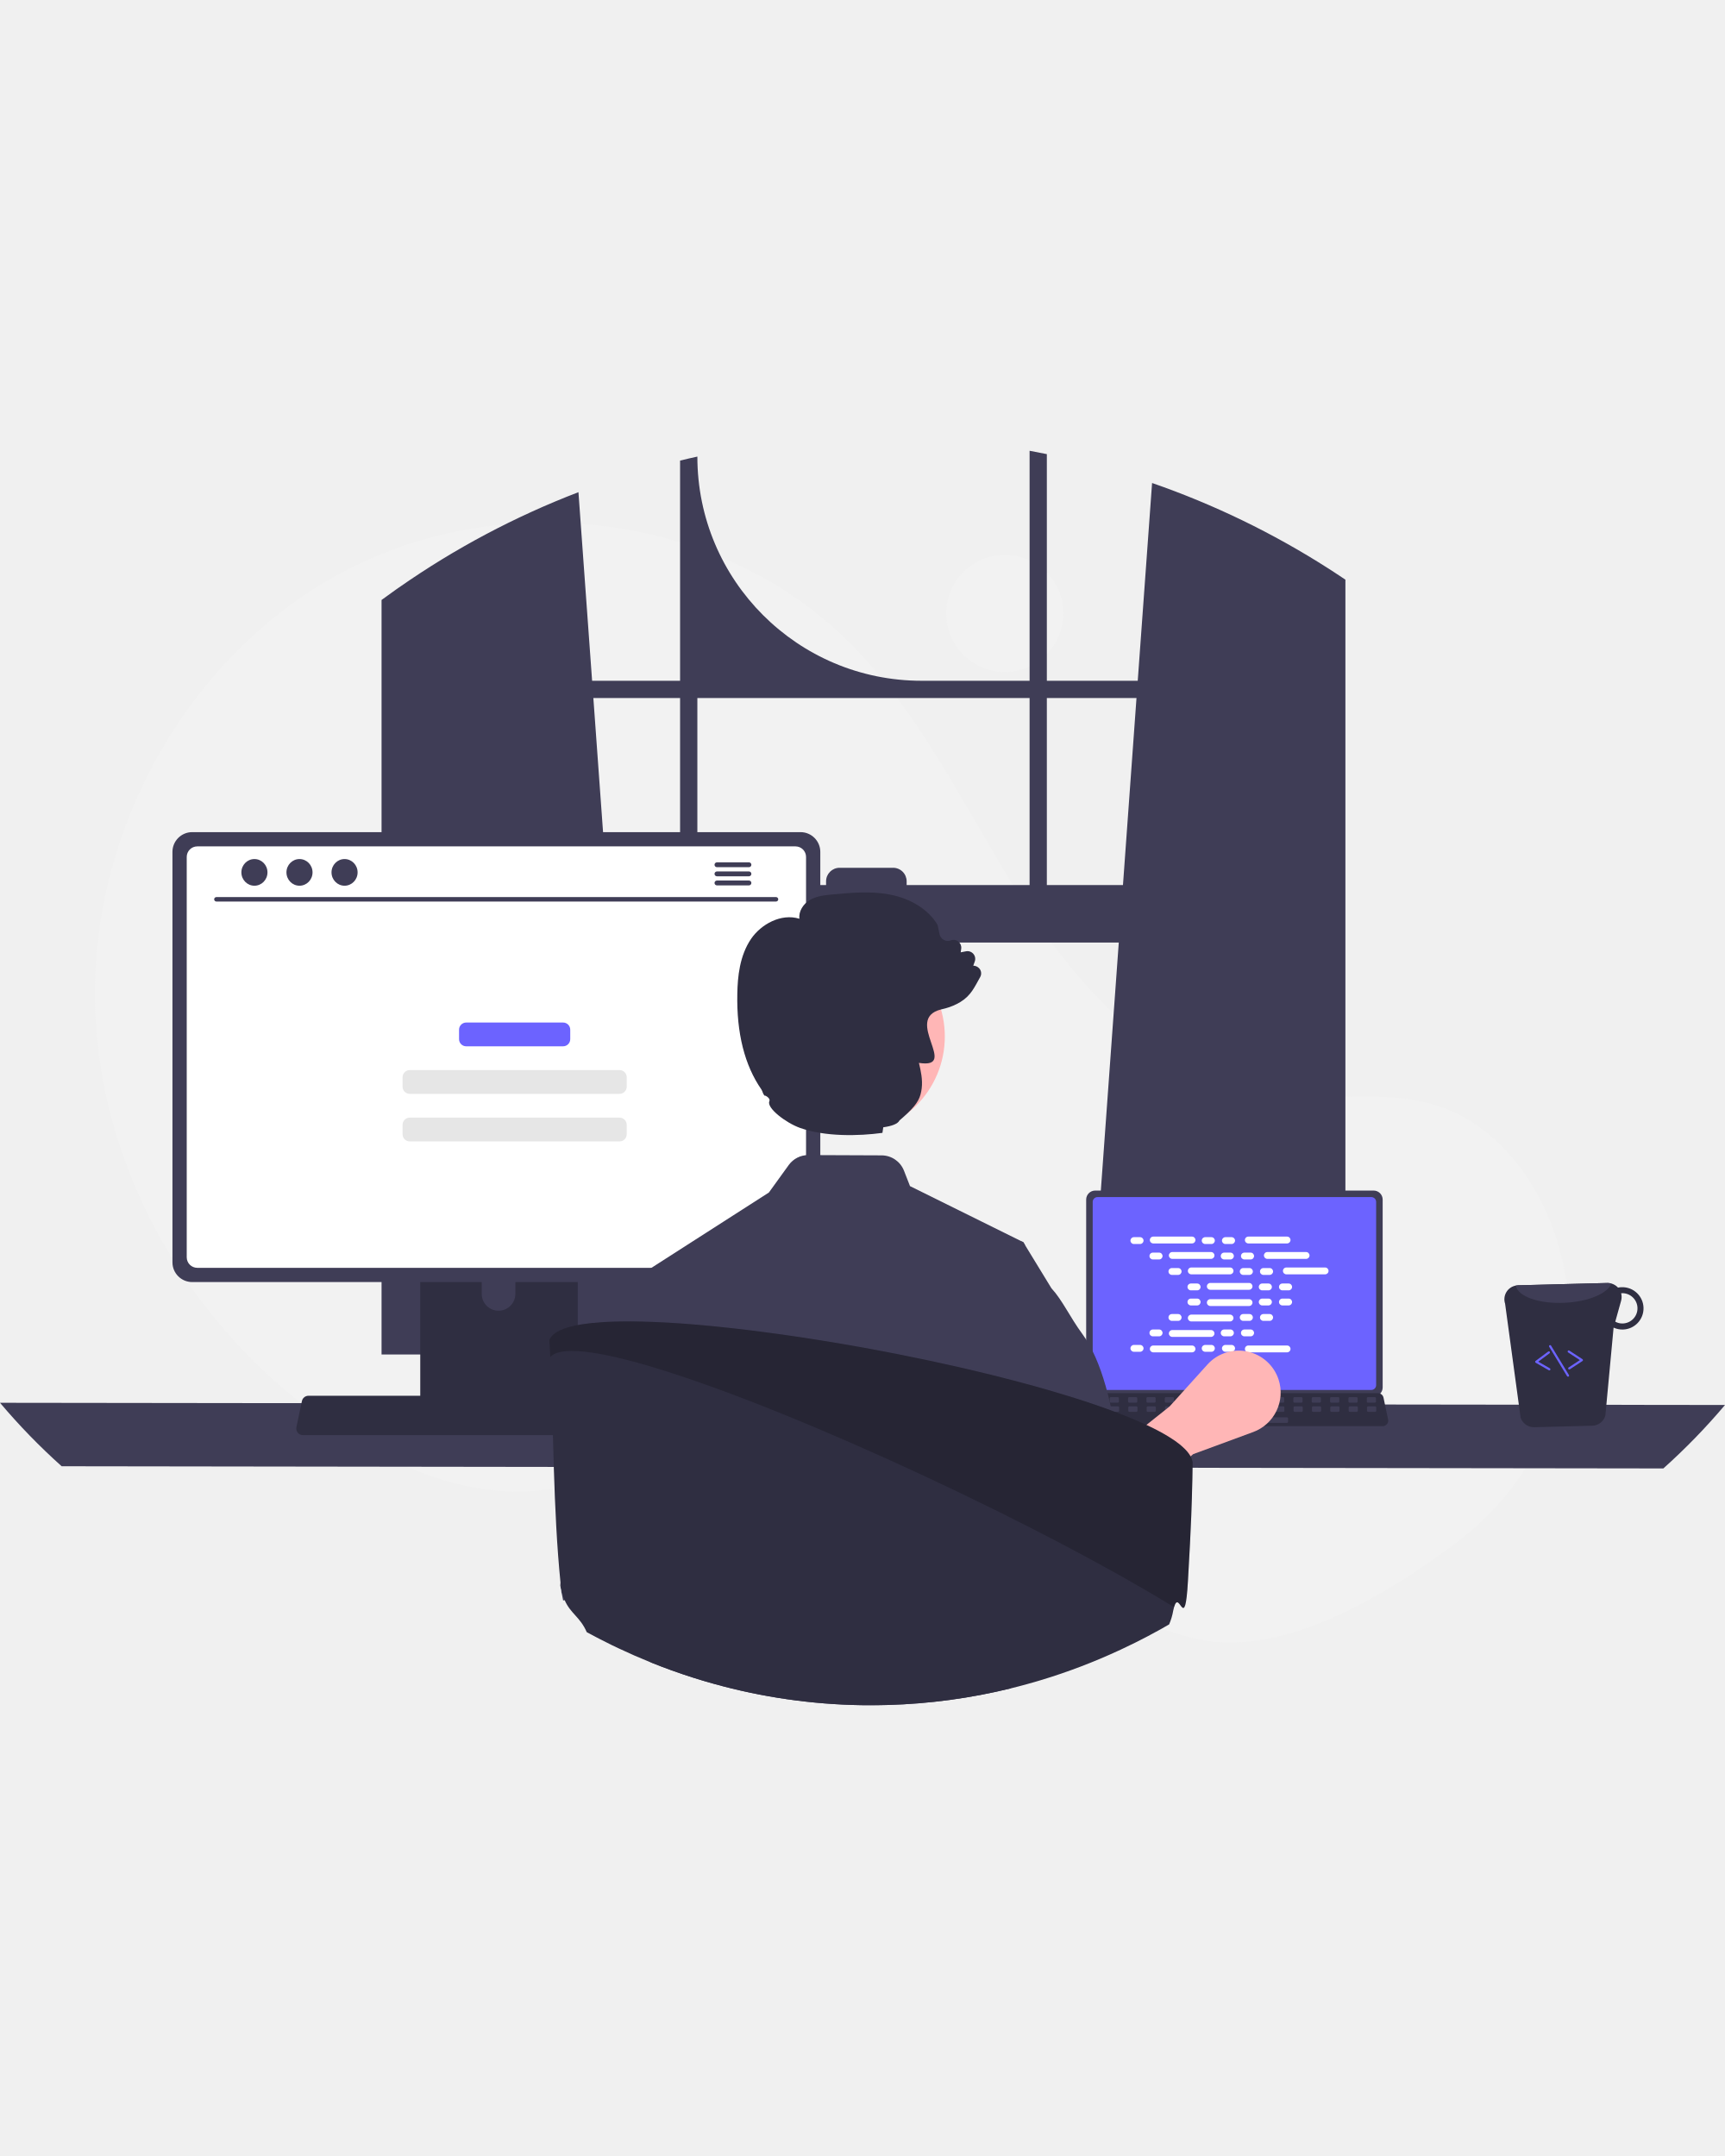
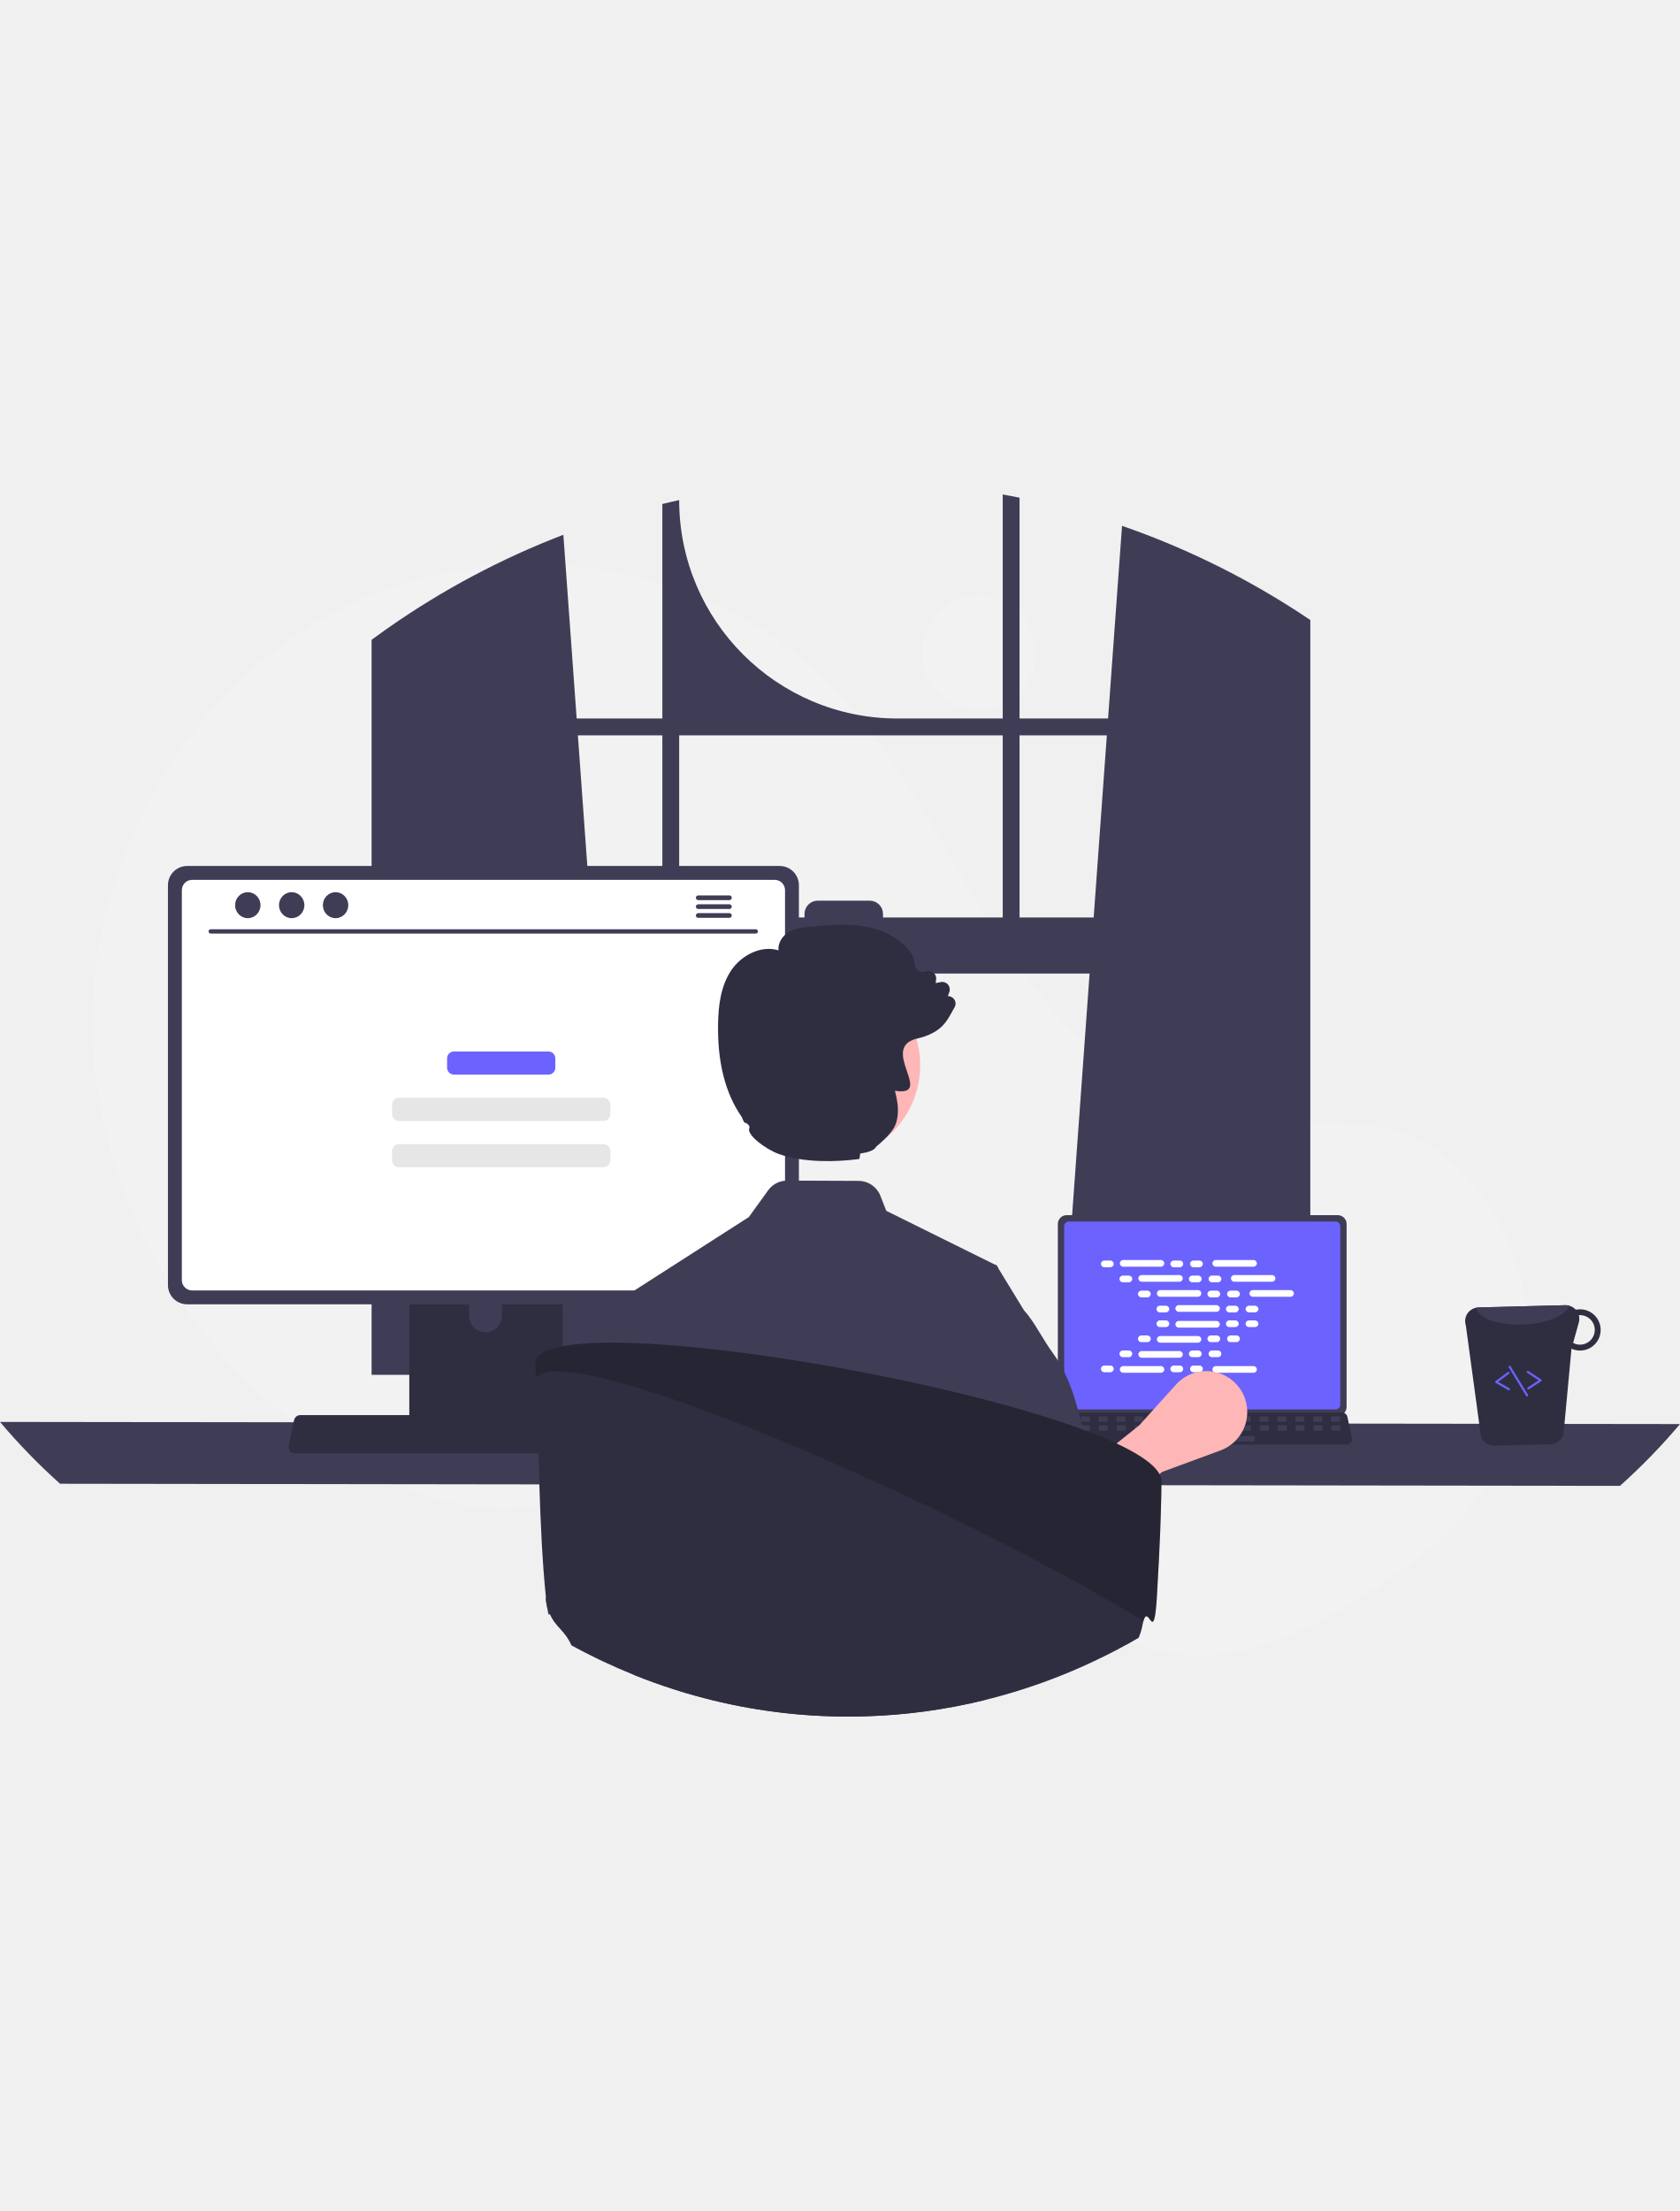
- <svg xmlns="http://www.w3.org/2000/svg" data-name="Layer 1" width="400" height="500" viewBox="0 0 786.82 572.258">
+ <svg xmlns="http://www.w3.org/2000/svg" data-name="Layer 1" width="380" height="500" viewBox="0 0 786.82 572.258">
  <circle cx="458.321" cy="74.182" r="26.701" fill="#f2f2f2" />
  <path d="M872.038,661.023c39.688-30.229,58.644-81.025,46.776-129.482q-.442-1.806-.934-3.604c-7.867-28.763-27.332-56.101-55.7-65.291-23.82-7.717-49.82-1.783-74.669-4.851-48.781-6.024-86.601-45.494-113.211-86.819-26.611-41.325-47.062-87.583-82.422-121.724-58.285-56.275-153.362-68.391-225.627-31.76C293.987,254.121,247.955,335.391,249.918,416.386c1.963,80.995,50.046,158.432,119.875,199.517,25.652,15.093,55.321,25.785,84.848,22.044,25.62-3.246,48.899-17.013,74.399-21.1,40.091-6.426,79.927,11.701,114.603,32.824,34.676,21.123,68.17,46.16,107.574,55.952C789.478,715.131,836.881,687.801,872.038,661.023Z" transform="translate(-206.59 -163.8711)" fill="#f2f2f2" />
  <path d="M815.016,219.191c-.87-.58-1.75-1.13-2.62-1.69a380.24,380.24,0,0,0-80.31-38.93l-6.54,90.22h-41.46v-103.39c-2.61-.54-5.24-1.05-7.87-1.53v104.92H626.946A102.27,102.27,0,0,1,524.676,166.521v-0c-2.64.57-5.26,1.18-7.88,1.83v100.44h-40.13l-6.23-86.03a380.858,380.858,0,0,0-81.94,43.53c-.44.3-.88.61-1.31.91-2.21,1.55-4.39,3.13-6.56,4.73v344.19h118.27l-2.09-28.95-11.5-158.95h231.59l-11.5,158.95-2.09,28.95h116.96v-353.45Q817.656,220.901,815.016,219.191Zm-298.22,142.78h-33.39l-6.17-85.3h39.56Zm159.42,0h-56.08v-1.69a6.18,6.18,0,0,0-6.19-6.18h-24.38a6.178,6.178,0,0,0-6.18,6.18v1.69h-58.71v-85.3h151.54Zm7.87,0v-85.3h40.89l-6.17,85.3Z" transform="translate(-206.59 -163.8711)" fill="#3f3d56" />
  <path d="M206.59,598.162a289.003,289.003,0,0,0,28.12,28.95l730.58,1a289.003,289.003,0,0,0,28.12-28.95Z" transform="translate(-206.59 -163.8711)" fill="#3f3d56" />
  <path d="M702.02,505.462v85.704a4.122,4.122,0,0,0,4.119,4.119H833.143a4.122,4.122,0,0,0,4.119-4.119v-85.704a4.124,4.124,0,0,0-4.119-4.115H706.139A4.124,4.124,0,0,0,702.02,505.462Z" transform="translate(-206.59 -163.8711)" fill="#3f3d56" />
  <path d="M704.999,506.529V590.109a2.205,2.205,0,0,0,2.201,2.201H832.086a2.205,2.205,0,0,0,2.201-2.201V506.529a2.206,2.206,0,0,0-2.201-2.206H707.201A2.206,2.206,0,0,0,704.999,506.529Z" transform="translate(-206.59 -163.8711)" fill="#6c63ff" />
  <path d="M699.364,607.881a2.47,2.47,0,0,0,1.943.93H837.299a2.502,2.502,0,0,0,2.446-3.016l-2.111-10.027a2.507,2.507,0,0,0-1.558-1.818,2.425,2.425,0,0,0-.888-.168H703.41a2.424,2.424,0,0,0-.888.168,2.507,2.507,0,0,0-1.558,1.818l-2.111,10.027A2.501,2.501,0,0,0,699.364,607.881Z" transform="translate(-206.59 -163.8711)" fill="#2f2e41" />
  <rect x="830.034" y="595.588" width="4.188" height="2.513" rx="0.488" transform="translate(1457.666 1029.819) rotate(-180)" fill="#3f3d56" />
  <rect x="821.657" y="595.588" width="4.188" height="2.513" rx="0.488" transform="translate(1440.912 1029.819) rotate(-180)" fill="#3f3d56" />
  <rect x="813.28" y="595.588" width="4.188" height="2.513" rx="0.488" transform="translate(1424.158 1029.819) rotate(-180)" fill="#3f3d56" />
  <rect x="804.903" y="595.588" width="4.188" height="2.513" rx="0.488" transform="translate(1407.404 1029.819) rotate(-180)" fill="#3f3d56" />
  <rect x="796.526" y="595.588" width="4.188" height="2.513" rx="0.488" transform="translate(1390.65 1029.819) rotate(-180)" fill="#3f3d56" />
  <rect x="788.149" y="595.588" width="4.188" height="2.513" rx="0.488" transform="translate(1373.896 1029.819) rotate(-180)" fill="#3f3d56" />
  <rect x="779.772" y="595.588" width="4.188" height="2.513" rx="0.488" transform="translate(1357.142 1029.819) rotate(-180)" fill="#3f3d56" />
  <rect x="771.395" y="595.588" width="4.188" height="2.513" rx="0.488" transform="translate(1340.388 1029.819) rotate(-180)" fill="#3f3d56" />
  <rect x="763.018" y="595.588" width="4.188" height="2.513" rx="0.488" transform="translate(1323.634 1029.819) rotate(-180)" fill="#3f3d56" />
  <rect x="754.641" y="595.588" width="4.188" height="2.513" rx="0.488" transform="translate(1306.88 1029.819) rotate(-180)" fill="#3f3d56" />
  <rect x="746.264" y="595.588" width="4.188" height="2.513" rx="0.488" transform="translate(1290.126 1029.819) rotate(-180)" fill="#3f3d56" />
  <rect x="737.887" y="595.588" width="4.188" height="2.513" rx="0.488" transform="translate(1273.372 1029.819) rotate(-180)" fill="#3f3d56" />
  <rect x="729.51" y="595.588" width="4.188" height="2.513" rx="0.488" transform="translate(1256.618 1029.819) rotate(-180)" fill="#3f3d56" />
  <rect x="721.133" y="595.588" width="4.188" height="2.513" rx="0.488" transform="translate(1239.865 1029.819) rotate(-180)" fill="#3f3d56" />
  <rect x="712.756" y="595.588" width="4.188" height="2.513" rx="0.488" transform="translate(1223.111 1029.819) rotate(-180)" fill="#3f3d56" />
  <rect x="704.379" y="595.588" width="4.188" height="2.513" rx="0.488" transform="translate(1206.357 1029.819) rotate(-180)" fill="#3f3d56" />
  <rect x="830.133" y="599.777" width="4.188" height="2.513" rx="0.488" transform="translate(1457.864 1038.196) rotate(-180)" fill="#3f3d56" />
  <rect x="821.756" y="599.777" width="4.188" height="2.513" rx="0.488" transform="translate(1441.11 1038.196) rotate(-180)" fill="#3f3d56" />
  <rect x="813.379" y="599.777" width="4.188" height="2.513" rx="0.488" transform="translate(1424.356 1038.196) rotate(-180)" fill="#3f3d56" />
  <rect x="805.002" y="599.777" width="4.188" height="2.513" rx="0.488" transform="translate(1407.602 1038.196) rotate(-180)" fill="#3f3d56" />
  <rect x="796.625" y="599.777" width="4.188" height="2.513" rx="0.488" transform="translate(1390.848 1038.196) rotate(-180)" fill="#3f3d56" />
  <rect x="788.248" y="599.777" width="4.188" height="2.513" rx="0.488" transform="translate(1374.094 1038.196) rotate(-180)" fill="#3f3d56" />
  <rect x="779.871" y="599.777" width="4.188" height="2.513" rx="0.488" transform="translate(1357.34 1038.196) rotate(-180)" fill="#3f3d56" />
  <rect x="771.494" y="599.777" width="4.188" height="2.513" rx="0.488" transform="translate(1340.586 1038.196) rotate(-180)" fill="#3f3d56" />
  <rect x="763.117" y="599.777" width="4.188" height="2.513" rx="0.488" transform="translate(1323.832 1038.196) rotate(-180)" fill="#3f3d56" />
  <rect x="754.74" y="599.777" width="4.188" height="2.513" rx="0.488" transform="translate(1307.078 1038.196) rotate(-180)" fill="#3f3d56" />
  <rect x="746.363" y="599.777" width="4.188" height="2.513" rx="0.488" transform="translate(1290.324 1038.196) rotate(-180)" fill="#3f3d56" />
  <rect x="737.986" y="599.777" width="4.188" height="2.513" rx="0.488" transform="translate(1273.57 1038.196) rotate(-180)" fill="#3f3d56" />
  <rect x="729.609" y="599.777" width="4.188" height="2.513" rx="0.488" transform="translate(1256.816 1038.196) rotate(-180)" fill="#3f3d56" />
  <rect x="721.232" y="599.777" width="4.188" height="2.513" rx="0.488" transform="translate(1240.062 1038.196) rotate(-180)" fill="#3f3d56" />
  <rect x="712.855" y="599.777" width="4.188" height="2.513" rx="0.488" transform="translate(1223.309 1038.196) rotate(-180)" fill="#3f3d56" />
  <rect x="704.478" y="599.777" width="4.188" height="2.513" rx="0.488" transform="translate(1206.555 1038.196) rotate(-180)" fill="#3f3d56" />
  <rect x="760.604" y="604.803" width="33.508" height="2.513" rx="0.488" transform="translate(1348.126 1048.248) rotate(-180)" fill="#3f3d56" />
  <rect x="515.631" y="358.737" width="5.966" height="3.122" rx="1.561" fill="#fff" />
  <rect x="548.154" y="358.737" width="5.966" height="3.122" rx="1.561" fill="#fff" />
  <rect x="557.369" y="358.737" width="5.966" height="3.122" rx="1.561" fill="#fff" />
  <rect x="524.477" y="358.477" width="20.796" height="3.122" rx="1.561" fill="#fff" />
  <rect x="567.841" y="358.477" width="20.796" height="3.122" rx="1.561" fill="#fff" />
  <rect x="524.304" y="365.784" width="5.966" height="3.122" rx="1.561" fill="#fff" />
  <rect x="556.827" y="365.784" width="5.966" height="3.122" rx="1.561" fill="#fff" />
  <rect x="566.042" y="365.784" width="5.966" height="3.122" rx="1.561" fill="#fff" />
  <rect x="533.15" y="365.523" width="20.796" height="3.122" rx="1.561" fill="#fff" />
  <rect x="576.514" y="365.523" width="20.796" height="3.122" rx="1.561" fill="#fff" />
  <rect x="532.977" y="372.83" width="5.966" height="3.122" rx="1.561" fill="#fff" />
  <rect x="565.5" y="372.83" width="5.966" height="3.122" rx="1.561" fill="#fff" />
  <rect x="574.715" y="372.83" width="5.966" height="3.122" rx="1.561" fill="#fff" />
  <rect x="541.823" y="372.57" width="20.796" height="3.122" rx="1.561" fill="#fff" />
  <rect x="585.187" y="372.57" width="20.796" height="3.122" rx="1.561" fill="#fff" />
  <rect x="541.649" y="379.877" width="5.966" height="3.122" rx="1.561" fill="#fff" />
  <rect x="574.172" y="379.877" width="5.966" height="3.122" rx="1.561" fill="#fff" />
  <rect x="583.387" y="379.877" width="5.966" height="3.122" rx="1.561" fill="#fff" />
  <rect x="550.496" y="379.617" width="20.796" height="3.122" rx="1.561" fill="#fff" />
  <rect x="548.154" y="407.898" width="5.966" height="3.122" rx="1.561" fill="#fff" />
  <rect x="557.369" y="407.898" width="5.966" height="3.122" rx="1.561" fill="#fff" />
  <rect x="567.841" y="408.158" width="20.796" height="3.122" rx="1.561" fill="#fff" />
  <rect x="515.631" y="407.898" width="5.966" height="3.122" rx="1.561" fill="#fff" />
  <rect x="524.477" y="408.158" width="20.796" height="3.122" rx="1.561" fill="#fff" />
  <rect x="524.304" y="400.851" width="5.966" height="3.122" rx="1.561" fill="#fff" />
  <rect x="556.827" y="400.851" width="5.966" height="3.122" rx="1.561" fill="#fff" />
  <rect x="566.042" y="400.851" width="5.966" height="3.122" rx="1.561" fill="#fff" />
  <rect x="533.15" y="401.111" width="20.796" height="3.122" rx="1.561" fill="#fff" />
  <rect x="532.977" y="393.804" width="5.966" height="3.122" rx="1.561" fill="#fff" />
  <rect x="565.5" y="393.804" width="5.966" height="3.122" rx="1.561" fill="#fff" />
  <rect x="574.715" y="393.804" width="5.966" height="3.122" rx="1.561" fill="#fff" />
  <rect x="541.823" y="394.064" width="20.796" height="3.122" rx="1.561" fill="#fff" />
  <rect x="541.649" y="386.758" width="5.966" height="3.122" rx="1.561" fill="#fff" />
  <rect x="574.172" y="386.758" width="5.966" height="3.122" rx="1.561" fill="#fff" />
  <rect x="583.387" y="386.758" width="5.966" height="3.122" rx="1.561" fill="#fff" />
  <rect x="550.496" y="387.018" width="20.796" height="3.122" rx="1.561" fill="#fff" />
  <path d="M711.507,654.353l-13.35-21.102,41.902-33.403,17.295-19.161a19.161,19.161,0,0,1,32.418,6.828h0a19.161,19.161,0,0,1-11.57,23.991l-27.349,10.075Z" transform="translate(-206.59 -163.8711)" fill="#ffb6b6" />
  <path d="M398.28,501.352v102.56h71.85v-102.56a3.448,3.448,0,0,0-2.43-3.3,3.175,3.175,0,0,0-1.03-.16H401.75A3.463,3.463,0,0,0,398.28,501.352Zm28.04,35.24a7.67,7.67,0,0,1,15.34,0v11.9a7.67,7.67,0,0,1-15.34,0Z" transform="translate(-206.59 -163.8711)" fill="#2f2e41" />
  <path d="M398.06,600.632v9.89a1.946,1.946,0,0,0,1.93,1.94h68.43a1.94,1.94,0,0,0,1.93-1.94v-9.89Z" transform="translate(-206.59 -163.8711)" fill="#3f3d56" />
  <path d="M285.25,346.832V534.092a9.007,9.007,0,0,0,9,9h277.5a9.007,9.007,0,0,0,9-9V346.832a9.011,9.011,0,0,0-9-8.99H294.25A9.012,9.012,0,0,0,285.25,346.832Z" transform="translate(-206.59 -163.8711)" fill="#3f3d56" />
  <path d="M291.76,349.162v182.62a4.818,4.818,0,0,0,4.81,4.81H569.44a4.818,4.818,0,0,0,4.81-4.81v-182.62a4.82,4.82,0,0,0-4.81-4.82H296.57A4.821,4.821,0,0,0,291.76,349.162Z" transform="translate(-206.59 -163.8711)" fill="#fff" />
  <path d="M342.4,611.792a2.948,2.948,0,0,0,2.32,1.11h162.34a2.987,2.987,0,0,0,2.92-3.6l-2.52-11.97a2.993,2.993,0,0,0-1.86-2.17,2.895,2.895,0,0,0-1.06-.2H347.23a2.894,2.894,0,0,0-1.06.2,2.992,2.992,0,0,0-1.86,2.17l-2.52,11.97A2.985,2.985,0,0,0,342.4,611.792Z" transform="translate(-206.59 -163.8711)" fill="#2f2e41" />
  <path d="M560.585,369.499H305.261a1.016,1.016,0,0,1,0-2.031H560.585a1.016,1.016,0,0,1,0,2.031Z" transform="translate(-206.59 -163.8711)" fill="#3f3d56" />
  <ellipse cx="116.051" cy="192.33" rx="5.95" ry="6.083" fill="#3f3d56" />
  <ellipse cx="136.607" cy="192.33" rx="5.95" ry="6.083" fill="#3f3d56" />
  <ellipse cx="157.163" cy="192.33" rx="5.95" ry="6.083" fill="#3f3d56" />
  <path d="M548.206,351.622h-14.6a1.105,1.105,0,0,0,0,2.21h14.6a1.105,1.105,0,0,0,0-2.21Z" transform="translate(-206.59 -163.8711)" fill="#3f3d56" />
  <path d="M548.206,355.772h-14.6a1.105,1.105,0,0,0,0,2.21h14.6a1.105,1.105,0,0,0,0-2.21Z" transform="translate(-206.59 -163.8711)" fill="#3f3d56" />
  <path d="M548.206,359.922h-14.6a1.105,1.105,0,0,0,0,2.21h14.6a1.105,1.105,0,0,0,0-2.21Z" transform="translate(-206.59 -163.8711)" fill="#3f3d56" />
  <path d="M900.186,604.972a6.416,6.416,0,0,0,6.183,4.331l26.492-.682a6.329,6.329,0,0,0,5.981-4.657l3.749-40.087a9.794,9.794,0,0,0,4.238.871,9.661,9.661,0,1,0-.485-19.317,8.184,8.184,0,0,0-1.736.181,6.548,6.548,0,0,0-4.874-2.103l-40.751,1.052a5.853,5.853,0,0,0-1.005.125,6.365,6.365,0,0,0-4.873,8.265Zm43.173-43.817,2.668-9.553a6.506,6.506,0,0,0,.02-3.375c.129-0.0.244-.062.373-.062a6.91,6.91,0,0,1,.324,13.817A6.505,6.505,0,0,1,943.359,561.156Z" transform="translate(-206.59 -163.8711)" fill="#2f2e41" />
  <path d="M897.978,544.686c.868,4.964,10.629,8.454,22.366,7.847,10.793-.497,19.617-4.287,21.234-8.778a6.025,6.025,0,0,0-1.844-.246l-40.751,1.052A5.853,5.853,0,0,0,897.978,544.686Z" transform="translate(-206.59 -163.8711)" fill="#3f3d56" />
  <path d="M922.494,582.944a.497.497,0,0,0,.151-.066l5.753-3.766a.499.499,0,0,0,0-.836l-5.98-3.917a.5.5,0,1,0-.548.836l5.341,3.498-5.114,3.348a.5.5,0,0,0,.396.903Z" transform="translate(-206.59 -163.8711)" fill="#6c63ff" />
  <path d="M913.408,583.363a.5.5,0,0,0,.126-.918l-5.303-3.04,5.126-3.807a.5.5,0,1,0-.596-.802l-5.739,4.263a.5.5,0,0,0,.049.835l5.965,3.42A.5.5,0,0,0,913.408,583.363Z" transform="translate(-206.59 -163.8711)" fill="#6c63ff" />
  <path d="M921.922,586.244a.482.482,0,0,0,.137-.058.5.5,0,0,0,.168-.687l-8.155-13.408a.5.5,0,0,0-.854.521l8.155,13.408A.5.5,0,0,0,921.922,586.244Z" transform="translate(-206.59 -163.8711)" fill="#6c63ff" />
  <rect x="209.385" y="260.827" width="50.719" height="10.846" rx="3.264" fill="#6c63ff" />
  <rect x="183.626" y="282.519" width="102.236" height="10.846" rx="3.264" fill="#e6e6e6" />
  <rect x="183.626" y="304.21" width="102.236" height="10.846" rx="3.264" fill="#e6e6e6" />
  <path d="M497.301,540.717l.217.684.011.023,6.525,19.838,7.506,22.861,14.123,42.961.137,6.673v.023l1.049,53.684-2.909,7.278,3.274,11.932s-1.506-18.037-9.582-7.679c-4.574,5.886-9.925,11.91-14.317,17.556q9.6,3.884,19.507,7.027c1.426.456,2.863.89,4.301,1.323q.462.137.924.274a266.863,266.863,0,0,0,67.351,10.826c1.186.034,2.35.057,3.479.08.399.011.787.023,1.175.023,1.278.011,2.544.023,3.822.023q3.867,0,7.7-.114a266.853,266.853,0,0,0,56.091-7.586c-.125-7.586-.468-16.45-.958-25.918-.228-4.643-5.35-9.674-5.658-14.533-.217-3.65,4.381-7.084,4.141-10.792-1.551-22.827-3.491-14.064-4.928-30.229q-.222-2.379-.411-4.552c-.924-10.381-1.563-16.872-1.563-16.872l6.137-38.683,9.639-60.734-.742-1.221-.833-.411-50.844-25.165-2.761-7.073a10.979,10.979,0,0,0-10.141-6.947l-33.493-.137a10.931,10.931,0,0,0-8.909,4.529l-9.069,12.56Z" transform="translate(-206.59 -163.8711)" fill="#3f3d56" />
  <path d="M533.407,617.525,525.82,633.758l-5.179,11.088-8.909,46.646-4.46,4.734L503.45,679.467l-39.998,8.881c-1.312-7.29-.351.247-1.161-7.75.228-.228.468-.456.707-.685.639-.593,1.175-1.152,1.164-1.688-.456-27.584.913-74.526,12.343-102.966a60.053,60.053,0,0,1,7.027-13.107c.228-.308.445-.616.662-.924,5.27-7.381,8.601-14.647,13.324-19.815v-.011a.53.53,0,0,0,.08-.08.157.157,0,0,0,.046-.034l32.443-17.203,1.392,39.105.992,28.109Z" transform="translate(-206.59 -163.8711)" fill="#3f3d56" />
  <path d="M650.391,622.135l9.476,20.275,3.307,7.061,8.907,46.642,4.446,4.723,3.83-16.755,1.8-.369,32.459-6.722,9.461,30.046a17.984,17.984,0,0,0-3.261-22.506c-.646-.585-1.184-1.154-1.169-1.692.538-32.443-1.446-91.684-19.367-116.066-5.692-7.738-9.107-15.445-14.076-20.829-.015-.015-.015-.031-.031-.031L674.081,526.114l-.738-1.215-.831-.415Z" transform="translate(-206.59 -163.8711)" fill="#3f3d56" />
  <circle id="a657ec4b-47ce-4d2a-9c58-81a811696ca9" data-name="Ellipse 5" cx="386.397" cy="267.201" r="44.558" fill="#ffb6b6" />
  <path d="M653.212,399.948a3.759,3.759,0,0,0-2.69-1.19l.67-1.86a3.528,3.528,0,0,0-3.96-4.7l-2.44.47.23-1.63a3.534,3.534,0,0,0-4.73-3.82,3.766,3.766,0,0,1-3.24-.23,3.846,3.846,0,0,1-1.92-2.61l-.85-4.1-.09-.22c-4.14-6.9-12.1-11.92-21.84-13.76-8.67-1.65-17.56-.81-26.13-.02-3.4.32-7.24.68-10.44,2.64-2.72,1.68-5.02,5.04-4.55,8.43-8.45-2.59-17.51,2.58-22,9.1-5.32,7.76-6.19,17.48-6.33,25.08-.38,17.98,3.33,32.69,11,43.73.56.8.7,2.47,1.81,3.03l-.23-.37c1.24.62,2.5,1.62,2.03,2.69-1.35,3.08,7.62,9.89,13.94,12.14,11.53,4.11,26.86,3.76,37.64,2.28l.38-2.55c3.89-.53,6.63-1.54,7.4-3.12,1.36-1.16,2.52-2.2,3.53-3.16l.01-.01c.02-.02.06-.05.08-.07,4.87-4.67,6-7.33,6.51-11.38.49-3.97-.38-8-1.27-11.63,18.74,2.9-7.38-19.96,10.08-24.38a5.434,5.434,0,0,1,.61-.15c.51-.12,1.02-.24,1.51-.38a26.448,26.448,0,0,0,6.72-2.87c4.88-2.97,6.49-6.91,9.01-11.35A3.427,3.427,0,0,0,653.212,399.948Z" transform="translate(-206.59 -163.8711)" fill="#2f2e41" />
  <path d="M750.582,625.308c-.01,1.75-.03,4.2-.11,7.23q-.015.63-.03,1.29c-.13,5.57-.26,10.24-.47,15.43-.01.36-.02.71-.04,1.07-.28,7.24-.72,15.67-1.48,29.02-1.41,24.66-3.87,3.39-6.34,12.04-.12.43-.25.94-.37,1.54a27.916,27.916,0,0,1-1.88,6.33c-1.31.78-2.66,1.53-3.99,2.28-3.79,2.11-7.64,4.14-11.52,6.07-2.18,1.08-4.37,2.14-6.57,3.16-.35.16-.69.32-1.03.47a270.887,270.887,0,0,1-34.75,13.26c-2.32.7-4.63,1.38-6.97,2.01-2.44.68-4.88,1.32-7.35,1.92a266.893,266.893,0,0,1-56.09,7.59c-2.55.08-5.12.11-7.7.11-1.28,0-2.54-.01-3.82-.02-.39,0-.78-.01-1.17-.02-1.13-.03-2.3-.05-3.48-.08a266.663,266.663,0,0,1-67.35-10.83l-.93-.27c-1.44-.44-2.87-.87-4.3-1.33q-9.9-3.135-19.51-7.02-7.335-2.955-14.5-6.34a.339.339,0,0,1-.12-.06c-1-.46-2.01-.94-3.01-1.43-.13-.07-.27-.14-.41-.21q-5.595-2.73-11.07-5.72c-3.07-7.05-7.39-8.4-10.07-14.6a25.874,25.874,0,0,1-1.68-5.74c0-.02-.01-.04-.01-.07.28,3.72-1.19-6.6-.01-.04-.01-.12-.02-.25-.03-.4-.03-.36-.07-.8-.13-1.35-3.43-33.49-3.21-71.79-4.7-103.35q-.15-3.06-.31-5.86c-.03-.62-.07-1.23-.11-1.83.07-.18.15-.37.24-.55a1.002,1.002,0,0,1,.07-.15,1.623,1.623,0,0,1,.1-.18c.02-.03.05-.07.07-.1a.917.917,0,0,1,.05-.1c.09-.14.19-.29.3-.43.05-.06.09-.11.14-.16a.808.808,0,0,1,.12-.14.637.637,0,0,1,.11-.13c.04-.04.08-.09.13-.14a.302.302,0,0,1,.08-.08,2.033,2.033,0,0,1,.26-.25,9.624,9.624,0,0,1,1.14-.9c.14-.09.29-.18.43-.28a19.135,19.135,0,0,1,3.17-1.52c.38-.14.76-.27,1.17-.41.15-.04.29-.09.44-.14.22-.07.44-.14.67-.19,1.14-.34,2.37-.63,3.7-.9.16-.03.33-.06.5-.1.24-.05.49-.09.74-.13.34-.06.69-.12,1.04-.18,2.97-.47,6.34-.82,10.06-1.05q.525-.03,1.05-.06c.41-.02.82-.04,1.24-.06.35-.02.71-.03,1.07-.04.35-.02.71-.03,1.08-.04,1.01-.03,2.05-.06,3.11-.08,3.02-.06,6.2-.04,9.54.03,1.55.04,3.13.08,4.75.15.11,0,.21.01.31.01,1.41.05,2.83.11,4.29.19,1.02.05,2.05.1,3.08.16.97.06,1.95.12,2.94.19.77.04,1.54.1,2.32.15.66.05,1.32.1,1.98.14l.9.06c.49.04.98.07,1.48.12,1.1.09,2.2.18,3.32.27,1.11.1,2.24.2,3.37.3s2.27.21,3.41.32c.12.01.23.02.34.03,1.04.11,2.08.21,3.13.32.24.02.49.04.73.07,1.001.101,2.022.218,3.032.326.31.033.618.066.929.1.791.086,1.572.161,2.368.254,1.05.12,2.12.23,3.16.37.81.09,1.62.18,2.43.28,1.27.15,2.56.31,3.85.48.49.06.98.12,1.47.19,3.68.46,7.4.97,11.18,1.5,5.73.81,11.55,1.69,17.41,2.64q8.805,1.425,17.71,3.01c1.5.27,3,.54,4.51.82q1.02.195,2.04.39c1.16.21,2.32.43,3.48.65,1.16.22,2.32.44,3.48.67,1.38.27,2.77.54,4.15.81,9.09,1.8,18.13,3.72,26.95,5.73,1.45.33,2.9.67,4.34,1q4.32,1.005,8.56,2.04c.78.18,1.55.37,2.32.56,1.92.48,3.84.96,5.73,1.45l.33.09c1.39.34,2.75.69,4.11,1.05q4.815,1.26,9.47,2.55,3.09.855,6.11,1.73c3.01.87,5.96,1.75,8.83,2.64.71.22,1.42.44,2.12.65,2.1.65,4.17,1.31,6.18,1.97,1.6.52,3.16,1.05,4.7,1.58q2.31.795,4.53,1.59c.95.34,1.89.7,2.83,1.04,1.35.5,2.68,1,3.98,1.5.4.15.79.31,1.18.46.25.11.49.2.73.3.47.19.95.37,1.41.56.47.18.93.37,1.39.57.45.18.91.37,1.35.56.45.18.89.37,1.33.57.37.15.73.31,1.08.47.71.31,1.42.62,2.11.94.34.16.68.31,1.02.47l.78.36c.11.06.22.11.33.16.25.12.51.25.76.37.58.27,1.15.56,1.71.83.75.38,1.48.76,2.18,1.13.71.38,1.4.76,2.06,1.13.11.06.21.12.32.18.15.08.3.17.45.25.51.29,1,.59,1.49.88.96.59,1.87,1.17,2.72,1.75.19.13.37.26.56.38.63.45,1.23.89,1.79,1.34,0,.01,0,.01.01.01.19.14.37.29.55.43.15.14.31.26.46.4.52.45,1,.88,1.44,1.32a5.667,5.667,0,0,1,.42.43,1.208,1.208,0,0,1,.16.16c.2.2.38.4.55.6a.553.553,0,0,1,.07.09c.24.28.46.56.67.84.1.14.21.28.3.42.12.17.24.35.34.52.09.14.17.29.25.43a7.257,7.257,0,0,1,.54,1.13,5.241,5.241,0,0,1,.27.82A5.844,5.844,0,0,1,750.582,625.308Z" transform="translate(-206.59 -163.8711)" fill="#2f2e41" />
  <path d="M750.582,625.308c-.01,1.75-.03,4.2-.11,7.23-.01.42-.03.85-.04,1.29-.1,4.25-.25,9.5-.46,15.43-.01.36-.02.71-.04,1.07-.28,7.24-.72,15.67-1.48,29.02-1.41,24.66-3.87,3.39-6.34,12.04-6.86-4.22-14.38-8.64-22.42-13.18q-2.175-1.23-4.39-2.47c-16.08-8.97-34.04-18.37-52.79-27.68-.74-.37-1.49-.74-2.23-1.1-42.95-21.23-89.83-41.88-127.81-55.66-7.33-2.66-14.33-5.06-20.91-7.17-13.86-4.43-25.84-7.53-35.06-8.87-9.6-1.4-16.23-.9-18.91,1.99q-.15-3.06-.31-5.86-.06-.93-.12-1.83c.062-.165.142-.322.22-.48.011-.023.019-.047.03-.07a1.002,1.002,0,0,1,.07-.15,1.623,1.623,0,0,1,.1-.18,1.06,1.06,0,0,1,.12-.2c.09-.14.19-.29.3-.43a3.483,3.483,0,0,1,.26-.3.637.637,0,0,1,.11-.13c.04-.04.08-.09.13-.14a.302.302,0,0,1,.08-.08,2.033,2.033,0,0,1,.26-.25,9.624,9.624,0,0,1,1.14-.9c.14-.09.29-.18.43-.28a19.135,19.135,0,0,1,3.17-1.52c.38-.14.76-.27,1.17-.41.15-.04.29-.09.44-.14.22-.07.44-.14.67-.19,1.14-.34,2.37-.63,3.7-.9.4-.08.82-.16,1.24-.23.34-.06.69-.12,1.04-.18,2.97-.47,6.34-.82,10.06-1.05q.525-.03,1.05-.06c.41-.02.82-.04,1.24-.06.35-.02.71-.03,1.07-.04.35-.02.71-.03,1.08-.04,1.01-.03,2.05-.06,3.11-.08,3.02-.05,6.2-.03,9.54.04,1.55.03,3.13.08,4.75.15.1,0,.21.01.31.01,1.41.04,2.84.11,4.29.18,1.02.05,2.05.1,3.08.16.97.06,1.95.12,2.94.19.77.04,1.54.1,2.32.15.66.05,1.32.1,1.98.14.79.06,1.58.12,2.38.18,1.1.09,2.2.18,3.32.27,1.11.1,2.24.2,3.37.3s2.27.21,3.41.32c.12.01.23.02.34.03,1.04.11,2.08.21,3.13.32q8.73.885,17.97,2.07,5.52.705,11.18,1.51c5.73.81,11.55,1.69,17.41,2.63q8.805,1.425,17.71,3.01c1.5.27,3,.54,4.51.82q2.76.51,5.52,1.04c1.16.22,2.32.44,3.48.67,1.38.27,2.77.54,4.15.81,9.09,1.8,18.13,3.72,26.95,5.73,1.45.33,2.9.67,4.34,1q4.32,1.005,8.56,2.04c.78.19,1.55.38,2.32.57q2.895.72,5.73,1.44v.01c.11.02.22.05.33.08,1.38.35,2.75.7,4.11,1.06q4.815,1.26,9.47,2.54c2.06.58,4.1,1.15,6.11,1.73,3.01.88,5.96,1.76,8.83,2.64.71.22,1.42.44,2.12.65q3.15.99,6.18,1.97c1.6.52,3.16,1.05,4.7,1.58q2.31.795,4.53,1.59c.96.34,1.9.69,2.83,1.03,1.36.5,2.68,1,3.98,1.51.4.15.79.31,1.18.46.73.28,1.44.57,2.14.86.47.18.93.37,1.39.57.45.18.91.37,1.35.56.45.18.89.37,1.33.57.37.15.73.31,1.08.47.71.31,1.42.62,2.11.94.34.16.68.31,1.02.47l.78.36c.11.06.22.11.33.16.85.4,1.67.8,2.47,1.2.75.38,1.48.76,2.18,1.13.83.44,1.62.87,2.38,1.31.15.08.3.17.45.25.51.29,1,.59,1.49.88.96.59,1.87,1.17,2.72,1.75.84.58,1.62,1.15,2.35,1.72,0,.01,0,.01.01.01.35.28.69.56,1.01.83.52.45,1,.88,1.44,1.32a5.667,5.667,0,0,1,.42.43,1.208,1.208,0,0,1,.16.16c.21.23.42.46.62.69.24.28.46.56.67.84.1.14.21.28.3.42.12.17.24.35.34.52.09.14.17.29.25.43a7.257,7.257,0,0,1,.54,1.13,6.053,6.053,0,0,1,.27.82A5.844,5.844,0,0,1,750.582,625.308Z" transform="translate(-206.59 -163.8711)" opacity="0.2" />
</svg>
